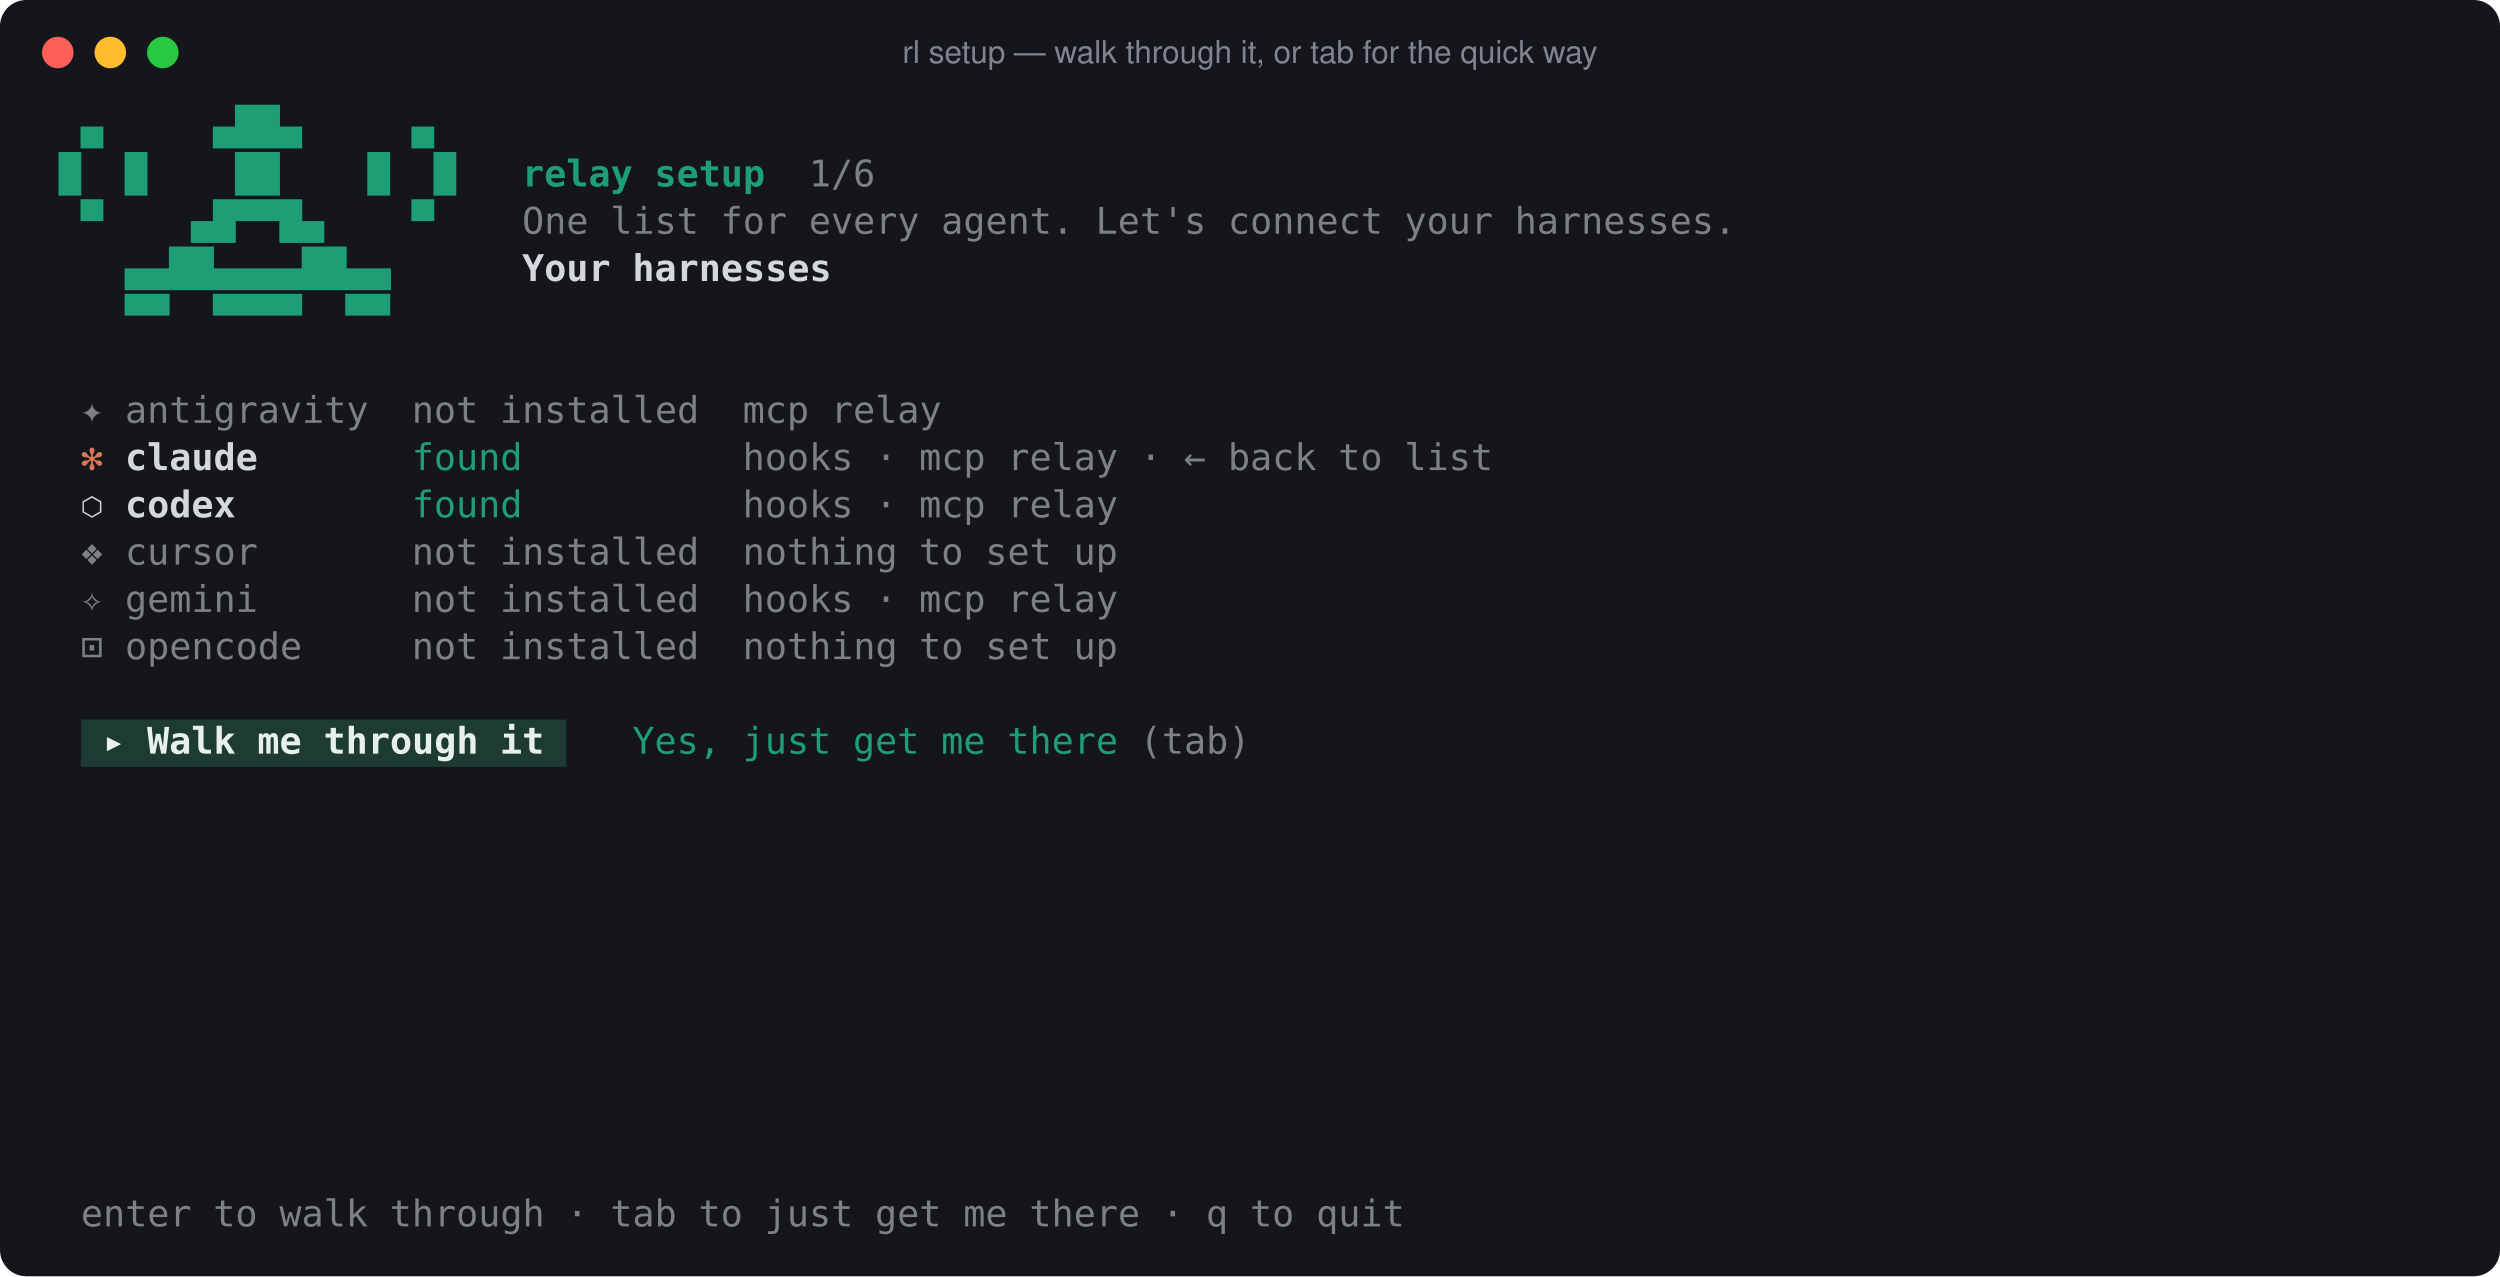
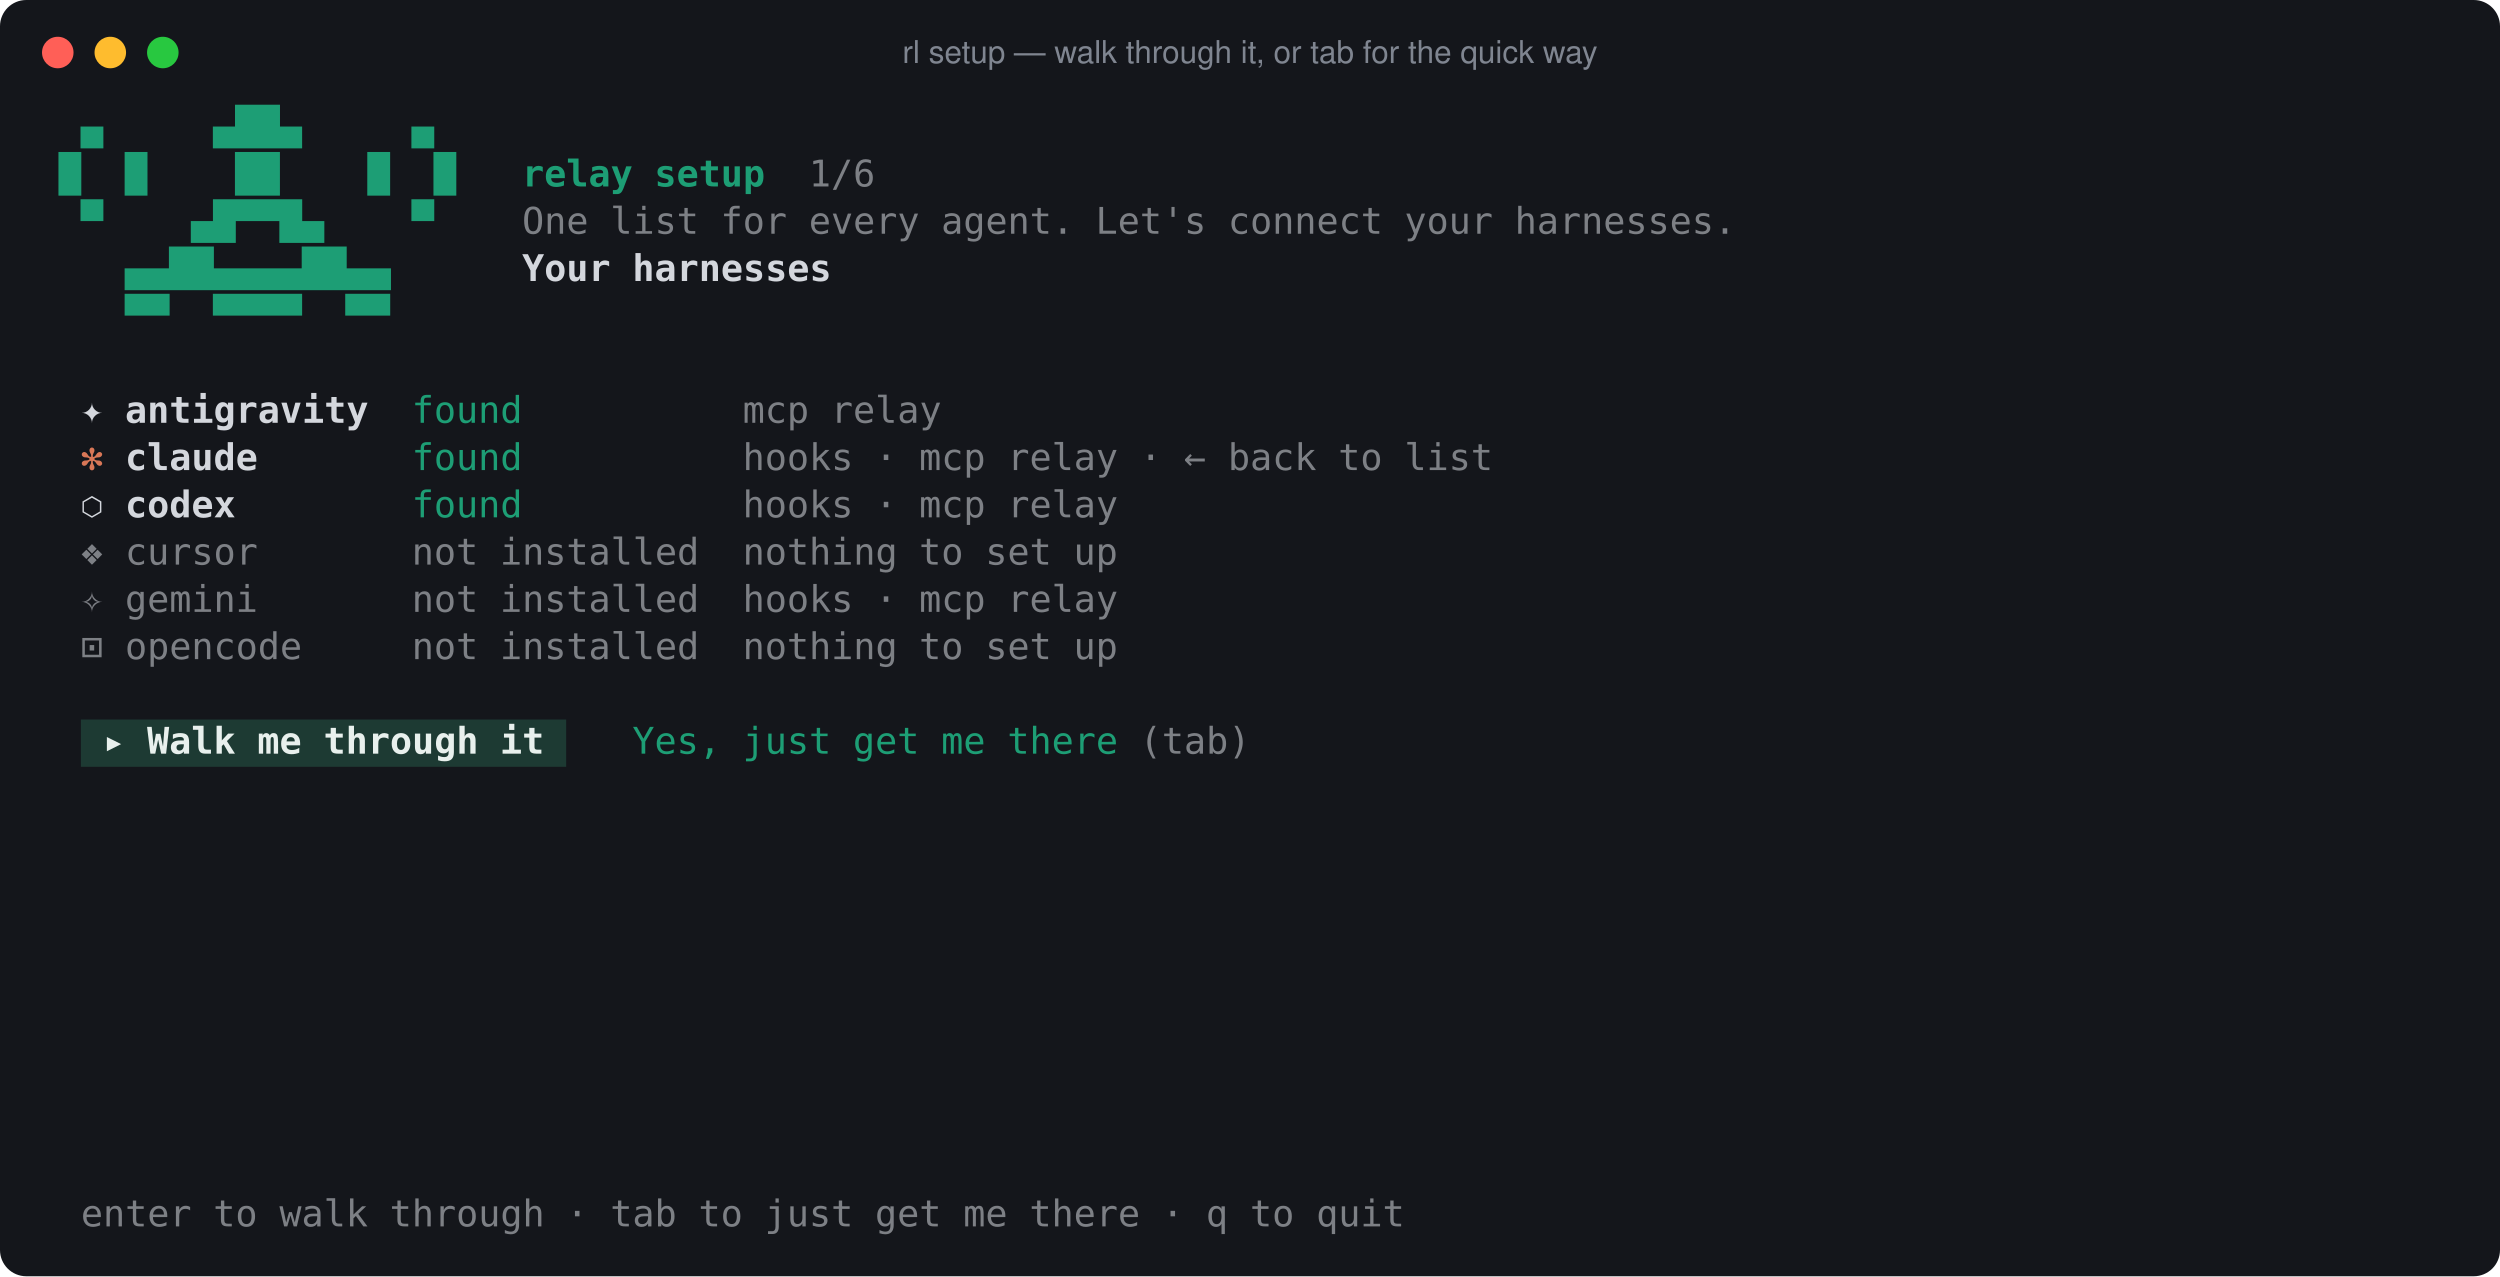
<svg xmlns="http://www.w3.org/2000/svg" width="952" height="486" viewBox="0 0 952 486" role="img" aria-label="rl setup — walk through it, or tab for the quick way">
  <rect width="100%" height="100%" rx="10" fill="#14161b" />
  <circle cx="22" cy="20" r="6" fill="#ff5f57" />
  <circle cx="42" cy="20" r="6" fill="#febc2e" />
  <circle cx="62" cy="20" r="6" fill="#28c840" />
  <text x="476" y="24" fill="#7f8590" font-family="-apple-system, Segoe UI, Helvetica, Arial, sans-serif" font-size="12" text-anchor="middle">rl setup — walk through it, or tab for the quick way</text>
  <g font-family="ui-monospace, SFMono-Regular, Menlo, Consolas, 'DejaVu Sans Mono', monospace" font-size="14" fill="#d4d7dd" xml:space="preserve">
    <rect x="30.8" y="274" width="184.8" height="18" fill="#1d3a33" />
    <text x="30.8" y="53" fill="#1d9e75">▄</text>
    <text x="81.2 89.6 98.0 106.4" y="53" fill="#1d9e75">▄██▄</text>
    <text x="156.8" y="53" fill="#1d9e75">▄</text>
    <text x="22.4" y="71" fill="#1d9e75">█</text>
    <text x="47.6" y="71" fill="#1d9e75">█</text>
    <text x="89.6 98.0" y="71" fill="#1d9e75">██</text>
    <text x="140.0" y="71" fill="#1d9e75">█</text>
    <text x="165.2" y="71" fill="#1d9e75">█</text>
    <text x="198.8 207.2 215.6 224.0 232.4" y="71" fill="#1d9e75" font-weight="bold">relay</text>
    <text x="249.2 257.6 266.0 274.4 282.8" y="71" fill="#1d9e75" font-weight="bold">setup</text>
    <text x="308.0 316.4 324.8" y="71" opacity="0.55">1/6</text>
    <text x="30.8" y="89" fill="#1d9e75">▀</text>
    <text x="72.8 81.2 89.6 98.0 106.4 114.8" y="89" fill="#1d9e75">▄█▀▀█▄</text>
    <text x="156.8" y="89" fill="#1d9e75">▀</text>
    <text x="198.8 207.2 215.6" y="89" opacity="0.55">One</text>
    <text x="232.4 240.8 249.2 257.6" y="89" opacity="0.55">list</text>
    <text x="274.4 282.8 291.2" y="89" opacity="0.55">for</text>
    <text x="308.0 316.4 324.8 333.2 341.6" y="89" opacity="0.55">every</text>
    <text x="358.4 366.8 375.2 383.6 392.0 400.4" y="89" opacity="0.55">agent.</text>
    <text x="417.2 425.6 434.0 442.4 450.8" y="89" opacity="0.55">Let's</text>
    <text x="467.6 476.0 484.4 492.8 501.2 509.6 518.0" y="89" opacity="0.55">connect</text>
    <text x="534.8 543.2 551.6 560.0" y="89" opacity="0.55">your</text>
    <text x="576.8 585.2 593.6 602.0 610.4 618.8 627.2 635.6 644.0 652.4" y="89" opacity="0.55">harnesses.</text>
    <text x="47.6 56.0 64.4 72.8 81.2 89.6 98.0 106.4 114.8 123.2 131.6 140.0" y="107" fill="#1d9e75">▄▄██▄▄▄▄██▄▄</text>
    <text x="198.8 207.2 215.6 224.0" y="107" font-weight="bold">Your</text>
    <text x="240.8 249.2 257.6 266.0 274.4 282.8 291.2 299.6 308.0" y="107" font-weight="bold">harnesses</text>
    <text x="47.6 56.0" y="125" fill="#1d9e75">▀▀</text>
    <text x="81.2 89.6 98.0 106.4" y="125" fill="#1d9e75">▀▀▀▀</text>
    <text x="131.6 140.0" y="125" fill="#1d9e75">▀▀</text>
-     <text x="30.8" y="161" opacity="0.55">✦</text>
-     <text x="47.6 56.0 64.4 72.8 81.2 89.6 98.0 106.4 114.8 123.2 131.6" y="161" opacity="0.55">antigravity</text>
-     <text x="156.8 165.2 173.6" y="161" opacity="0.55">not</text>
-     <text x="190.4 198.8 207.2 215.6 224.0 232.4 240.8 249.2 257.6" y="161" opacity="0.55">installed</text>
+     <text x="30.8" y="161">✦</text>
+     <text x="47.6 56.0 64.4 72.8 81.2 89.6 98.0 106.4 114.8 123.2 131.6" y="161" font-weight="bold">antigravity</text>
+     <text x="156.8 165.2 173.6 182.0 190.4" y="161" fill="#1d9e75">found</text>
    <text x="282.8 291.2 299.6" y="161" opacity="0.55">mcp</text>
    <text x="316.4 324.8 333.2 341.6 350.0" y="161" opacity="0.55">relay</text>
    <text x="30.8" y="179" fill="#d97757">✻</text>
    <text x="47.6 56.0 64.4 72.8 81.2 89.6" y="179" font-weight="bold">claude</text>
    <text x="156.8 165.2 173.6 182.0 190.4" y="179" fill="#1d9e75">found</text>
    <text x="282.8 291.2 299.6 308.0 316.4" y="179" opacity="0.55">hooks</text>
    <text x="333.2" y="179" opacity="0.55">·</text>
    <text x="350.0 358.4 366.8" y="179" opacity="0.55">mcp</text>
    <text x="383.6 392.0 400.4 408.8 417.2" y="179" opacity="0.55">relay</text>
    <text x="434.0" y="179" opacity="0.55">·</text>
    <text x="450.8" y="179" opacity="0.55">←</text>
    <text x="467.6 476.0 484.4 492.8" y="179" opacity="0.55">back</text>
    <text x="509.6 518.0" y="179" opacity="0.55">to</text>
    <text x="534.8 543.2 551.6 560.0" y="179" opacity="0.55">list</text>
    <text x="30.8" y="197">⬡</text>
    <text x="47.6 56.0 64.4 72.8 81.2" y="197" font-weight="bold">codex</text>
    <text x="156.8 165.2 173.6 182.0 190.4" y="197" fill="#1d9e75">found</text>
    <text x="282.8 291.2 299.6 308.0 316.4" y="197" opacity="0.55">hooks</text>
    <text x="333.2" y="197" opacity="0.55">·</text>
    <text x="350.0 358.4 366.8" y="197" opacity="0.55">mcp</text>
    <text x="383.6 392.0 400.4 408.8 417.2" y="197" opacity="0.55">relay</text>
    <text x="30.8" y="215" opacity="0.55">❖</text>
    <text x="47.6 56.0 64.4 72.8 81.2 89.6" y="215" opacity="0.55">cursor</text>
    <text x="156.8 165.2 173.6" y="215" opacity="0.55">not</text>
    <text x="190.4 198.8 207.2 215.6 224.0 232.4 240.8 249.2 257.6" y="215" opacity="0.55">installed</text>
    <text x="282.8 291.2 299.6 308.0 316.4 324.8 333.2" y="215" opacity="0.55">nothing</text>
    <text x="350.0 358.4" y="215" opacity="0.55">to</text>
    <text x="375.2 383.6 392.0" y="215" opacity="0.55">set</text>
    <text x="408.8 417.2" y="215" opacity="0.55">up</text>
    <text x="30.8" y="233" opacity="0.55">✧</text>
    <text x="47.6 56.0 64.4 72.8 81.2 89.6" y="233" opacity="0.55">gemini</text>
    <text x="156.8 165.2 173.6" y="233" opacity="0.55">not</text>
    <text x="190.4 198.8 207.2 215.6 224.0 232.4 240.8 249.2 257.6" y="233" opacity="0.55">installed</text>
    <text x="282.8 291.2 299.6 308.0 316.4" y="233" opacity="0.55">hooks</text>
    <text x="333.2" y="233" opacity="0.55">·</text>
    <text x="350.0 358.4 366.8" y="233" opacity="0.55">mcp</text>
    <text x="383.6 392.0 400.4 408.8 417.2" y="233" opacity="0.55">relay</text>
    <text x="30.8" y="251" opacity="0.55">⊡</text>
    <text x="47.6 56.0 64.4 72.8 81.2 89.6 98.0 106.4" y="251" opacity="0.55">opencode</text>
    <text x="156.8 165.2 173.6" y="251" opacity="0.55">not</text>
    <text x="190.4 198.8 207.2 215.6 224.0 232.4 240.8 249.2 257.6" y="251" opacity="0.55">installed</text>
    <text x="282.8 291.2 299.6 308.0 316.4 324.8 333.2" y="251" opacity="0.55">nothing</text>
    <text x="350.0 358.4" y="251" opacity="0.55">to</text>
    <text x="375.2 383.6 392.0" y="251" opacity="0.55">set</text>
    <text x="408.8 417.2" y="251" opacity="0.55">up</text>
    <text x="39.2" y="287" fill="#e8f0ed" font-weight="bold">▸</text>
    <text x="56.0 64.4 72.8 81.2" y="287" fill="#e8f0ed" font-weight="bold">Walk</text>
    <text x="98.0 106.4" y="287" fill="#e8f0ed" font-weight="bold">me</text>
    <text x="123.2 131.6 140.0 148.4 156.8 165.2 173.6" y="287" fill="#e8f0ed" font-weight="bold">through</text>
    <text x="190.4 198.8" y="287" fill="#e8f0ed" font-weight="bold">it</text>
    <text x="240.8 249.2 257.6 266.0" y="287" fill="#1d9e75">Yes,</text>
    <text x="282.8 291.2 299.6 308.0" y="287" fill="#1d9e75">just</text>
    <text x="324.8 333.2 341.6" y="287" fill="#1d9e75">get</text>
    <text x="358.4 366.8" y="287" fill="#1d9e75">me</text>
    <text x="383.6 392.0 400.4 408.8 417.2" y="287" fill="#1d9e75">there</text>
    <text x="434.0 442.4 450.8 459.2 467.6" y="287" opacity="0.55">(tab)</text>
    <text x="30.8 39.2 47.6 56.0 64.4" y="467" opacity="0.55">enter</text>
    <text x="81.2 89.6" y="467" opacity="0.55">to</text>
    <text x="106.4 114.8 123.2 131.6" y="467" opacity="0.55">walk</text>
    <text x="148.4 156.8 165.2 173.6 182.0 190.4 198.8" y="467" opacity="0.55">through</text>
    <text x="215.6" y="467" opacity="0.55">·</text>
    <text x="232.4 240.8 249.2" y="467" opacity="0.55">tab</text>
    <text x="266.0 274.4" y="467" opacity="0.55">to</text>
    <text x="291.2 299.6 308.0 316.4" y="467" opacity="0.55">just</text>
    <text x="333.2 341.6 350.0" y="467" opacity="0.55">get</text>
    <text x="366.8 375.2" y="467" opacity="0.55">me</text>
    <text x="392.0 400.4 408.8 417.2 425.6" y="467" opacity="0.55">there</text>
    <text x="442.4" y="467" opacity="0.55">·</text>
    <text x="459.2" y="467" opacity="0.55">q</text>
    <text x="476.0 484.4" y="467" opacity="0.55">to</text>
    <text x="501.2 509.6 518.0 526.4" y="467" opacity="0.55">quit</text>
  </g>
</svg>
